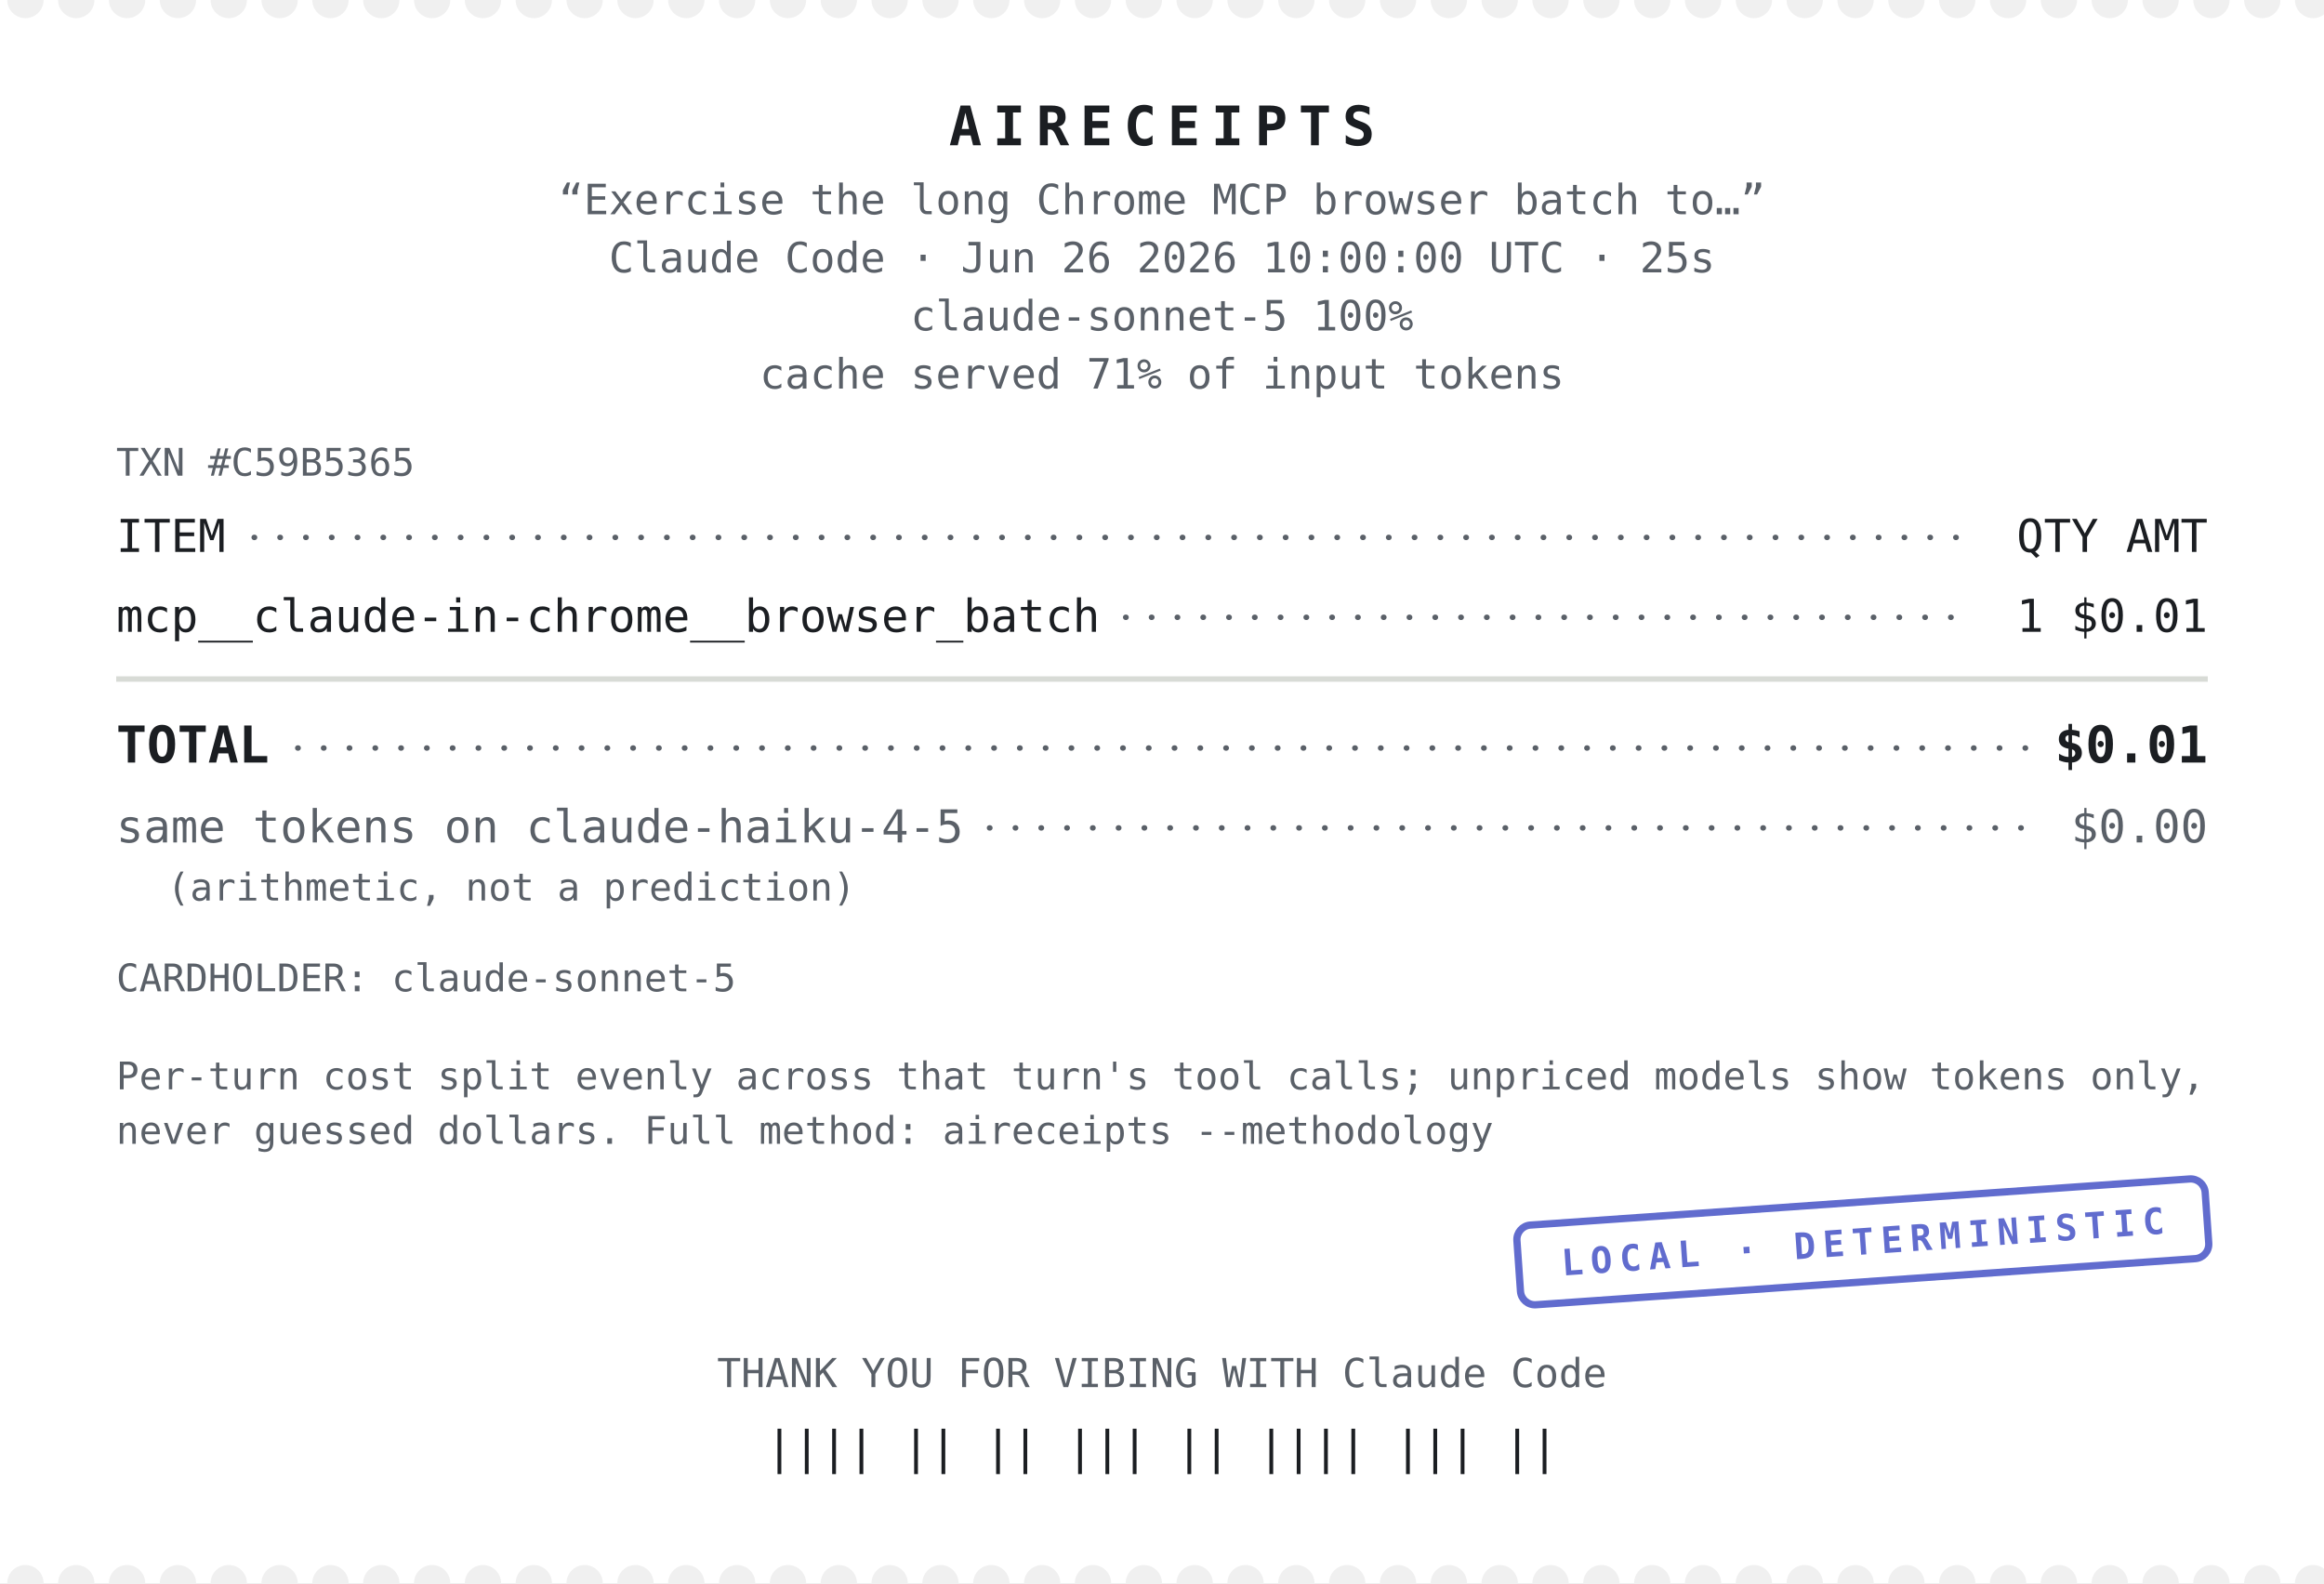
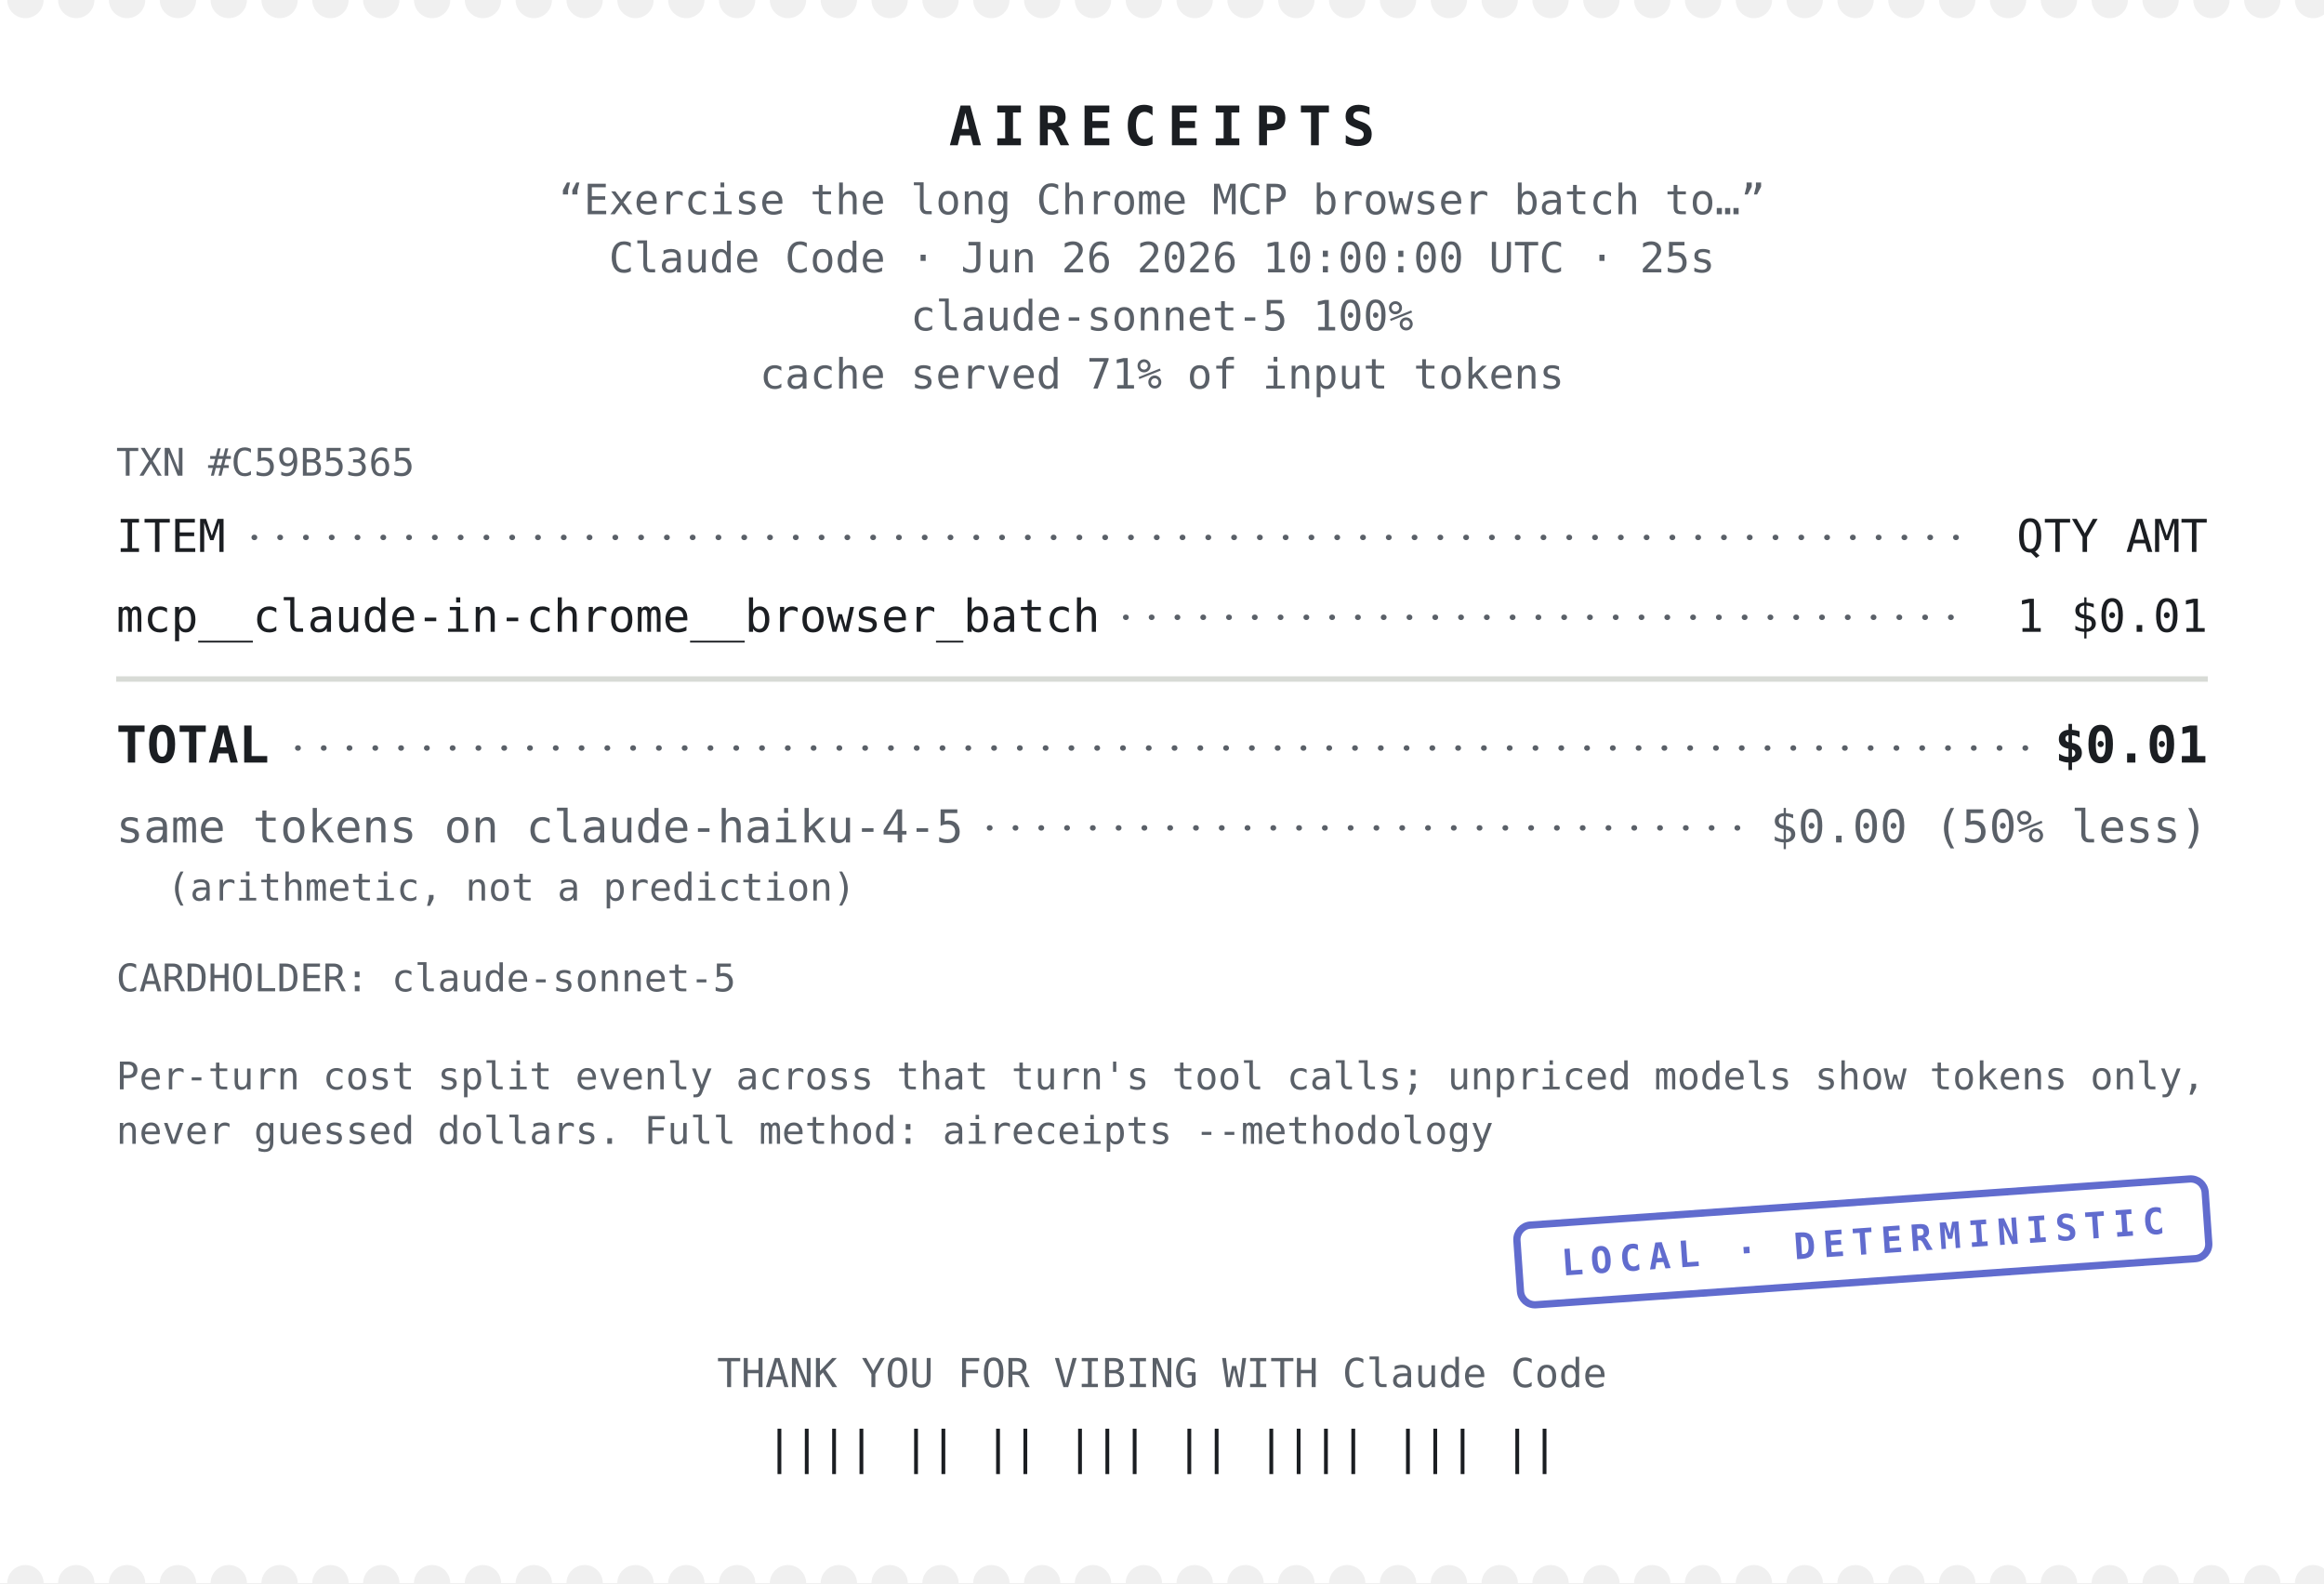
<svg xmlns="http://www.w3.org/2000/svg" width="640" height="436" viewBox="0 0 640 436" font-family="&quot;SF Mono&quot;,&quot;Cascadia Code&quot;,&quot;JetBrains Mono&quot;,Menlo,Consolas,monospace" role="img" aria-label="aireceipts cost receipt">
  <g transform="translate(0 0)">
    <defs>
      <mask id="perf-0" maskUnits="userSpaceOnUse" x="-5" y="-5" width="650" height="446">
        <rect x="0" y="0" width="640" height="436" fill="#FFFFFF" />
        <g class="perf-top">
          <circle cx="7" cy="0" r="5" fill="#000000" />
          <circle cx="21" cy="0" r="5" fill="#000000" />
          <circle cx="35" cy="0" r="5" fill="#000000" />
          <circle cx="49" cy="0" r="5" fill="#000000" />
          <circle cx="63" cy="0" r="5" fill="#000000" />
          <circle cx="77" cy="0" r="5" fill="#000000" />
          <circle cx="91" cy="0" r="5" fill="#000000" />
          <circle cx="105" cy="0" r="5" fill="#000000" />
          <circle cx="119" cy="0" r="5" fill="#000000" />
          <circle cx="133" cy="0" r="5" fill="#000000" />
          <circle cx="147" cy="0" r="5" fill="#000000" />
          <circle cx="161" cy="0" r="5" fill="#000000" />
          <circle cx="175" cy="0" r="5" fill="#000000" />
          <circle cx="189" cy="0" r="5" fill="#000000" />
          <circle cx="203" cy="0" r="5" fill="#000000" />
          <circle cx="217" cy="0" r="5" fill="#000000" />
          <circle cx="231" cy="0" r="5" fill="#000000" />
          <circle cx="245" cy="0" r="5" fill="#000000" />
          <circle cx="259" cy="0" r="5" fill="#000000" />
          <circle cx="273" cy="0" r="5" fill="#000000" />
          <circle cx="287" cy="0" r="5" fill="#000000" />
          <circle cx="301" cy="0" r="5" fill="#000000" />
          <circle cx="315" cy="0" r="5" fill="#000000" />
          <circle cx="329" cy="0" r="5" fill="#000000" />
          <circle cx="343" cy="0" r="5" fill="#000000" />
          <circle cx="357" cy="0" r="5" fill="#000000" />
          <circle cx="371" cy="0" r="5" fill="#000000" />
          <circle cx="385" cy="0" r="5" fill="#000000" />
          <circle cx="399" cy="0" r="5" fill="#000000" />
          <circle cx="413" cy="0" r="5" fill="#000000" />
          <circle cx="427" cy="0" r="5" fill="#000000" />
          <circle cx="441" cy="0" r="5" fill="#000000" />
          <circle cx="455" cy="0" r="5" fill="#000000" />
          <circle cx="469" cy="0" r="5" fill="#000000" />
          <circle cx="483" cy="0" r="5" fill="#000000" />
          <circle cx="497" cy="0" r="5" fill="#000000" />
          <circle cx="511" cy="0" r="5" fill="#000000" />
          <circle cx="525" cy="0" r="5" fill="#000000" />
          <circle cx="539" cy="0" r="5" fill="#000000" />
          <circle cx="553" cy="0" r="5" fill="#000000" />
          <circle cx="567" cy="0" r="5" fill="#000000" />
          <circle cx="581" cy="0" r="5" fill="#000000" />
          <circle cx="595" cy="0" r="5" fill="#000000" />
          <circle cx="609" cy="0" r="5" fill="#000000" />
          <circle cx="623" cy="0" r="5" fill="#000000" />
          <circle cx="637" cy="0" r="5" fill="#000000" />
        </g>
        <g class="perf-bottom">
          <circle cx="7" cy="436" r="5" fill="#000000" />
          <circle cx="21" cy="436" r="5" fill="#000000" />
          <circle cx="35" cy="436" r="5" fill="#000000" />
          <circle cx="49" cy="436" r="5" fill="#000000" />
          <circle cx="63" cy="436" r="5" fill="#000000" />
          <circle cx="77" cy="436" r="5" fill="#000000" />
          <circle cx="91" cy="436" r="5" fill="#000000" />
          <circle cx="105" cy="436" r="5" fill="#000000" />
          <circle cx="119" cy="436" r="5" fill="#000000" />
          <circle cx="133" cy="436" r="5" fill="#000000" />
          <circle cx="147" cy="436" r="5" fill="#000000" />
          <circle cx="161" cy="436" r="5" fill="#000000" />
          <circle cx="175" cy="436" r="5" fill="#000000" />
          <circle cx="189" cy="436" r="5" fill="#000000" />
          <circle cx="203" cy="436" r="5" fill="#000000" />
          <circle cx="217" cy="436" r="5" fill="#000000" />
          <circle cx="231" cy="436" r="5" fill="#000000" />
          <circle cx="245" cy="436" r="5" fill="#000000" />
          <circle cx="259" cy="436" r="5" fill="#000000" />
          <circle cx="273" cy="436" r="5" fill="#000000" />
          <circle cx="287" cy="436" r="5" fill="#000000" />
          <circle cx="301" cy="436" r="5" fill="#000000" />
          <circle cx="315" cy="436" r="5" fill="#000000" />
          <circle cx="329" cy="436" r="5" fill="#000000" />
          <circle cx="343" cy="436" r="5" fill="#000000" />
          <circle cx="357" cy="436" r="5" fill="#000000" />
          <circle cx="371" cy="436" r="5" fill="#000000" />
          <circle cx="385" cy="436" r="5" fill="#000000" />
          <circle cx="399" cy="436" r="5" fill="#000000" />
          <circle cx="413" cy="436" r="5" fill="#000000" />
          <circle cx="427" cy="436" r="5" fill="#000000" />
          <circle cx="441" cy="436" r="5" fill="#000000" />
          <circle cx="455" cy="436" r="5" fill="#000000" />
          <circle cx="469" cy="436" r="5" fill="#000000" />
          <circle cx="483" cy="436" r="5" fill="#000000" />
          <circle cx="497" cy="436" r="5" fill="#000000" />
          <circle cx="511" cy="436" r="5" fill="#000000" />
          <circle cx="525" cy="436" r="5" fill="#000000" />
          <circle cx="539" cy="436" r="5" fill="#000000" />
          <circle cx="553" cy="436" r="5" fill="#000000" />
          <circle cx="567" cy="436" r="5" fill="#000000" />
          <circle cx="581" cy="436" r="5" fill="#000000" />
          <circle cx="595" cy="436" r="5" fill="#000000" />
          <circle cx="609" cy="436" r="5" fill="#000000" />
          <circle cx="623" cy="436" r="5" fill="#000000" />
          <circle cx="637" cy="436" r="5" fill="#000000" />
        </g>
      </mask>
    </defs>
    <rect x="0" y="0" width="640" height="436" fill="#FFFFFF" mask="url(#perf-0)" />
    <text x="320" y="40" font-size="15" fill="#1B1E22" text-anchor="middle" font-weight="700" letter-spacing="3">AIRECEIPTS</text>
    <text x="320" y="59" font-size="11.5" fill="#5A6068" text-anchor="middle">“Exercise the long Chrome MCP browser batch to…”</text>
    <text x="320" y="75" font-size="11.5" fill="#5A6068" text-anchor="middle">Claude Code · Jun 26 2026 10:00:00 UTC · 25s</text>
    <text x="320" y="91" font-size="11.5" fill="#5A6068" text-anchor="middle">claude-sonnet-5 100%</text>
    <text x="320" y="107" font-size="11.5" fill="#5A6068" text-anchor="middle">cache served 71% of input tokens</text>
    <text x="32" y="131" font-size="10.5" fill="#5A6068" text-anchor="start">TXN #C59B5365</text>
    <text x="32" y="152" font-size="12.5" fill="#1B1E22" text-anchor="start">ITEM</text>
    <text x="608" y="152" font-size="12.5" fill="#1B1E22" text-anchor="end">QTY  AMT</text>
    <line x1="70" y1="148" x2="540" y2="148" stroke="#5A6068" stroke-width="1.5" stroke-linecap="round" stroke-dasharray="0.1 7" />
    <text x="32" y="174" font-size="12.5" fill="#1B1E22" text-anchor="start">mcp__claude-in-chrome__browser_batch</text>
    <text x="608" y="174" font-size="12.5" fill="#1B1E22" text-anchor="end">1  $0.01</text>
    <line x1="310" y1="170" x2="540" y2="170" stroke="#5A6068" stroke-width="1.5" stroke-linecap="round" stroke-dasharray="0.1 7" />
    <line x1="32" y1="187" x2="608" y2="187" stroke="#D8DBD6" stroke-width="1.5" />
    <text x="32" y="210" font-size="14" fill="#1B1E22" text-anchor="start" font-weight="700">TOTAL</text>
    <text x="608" y="210" font-size="14" fill="#1B1E22" text-anchor="end" font-weight="700">$0.01</text>
    <line x1="82" y1="206" x2="558" y2="206" stroke="#5A6068" stroke-width="1.5" stroke-linecap="round" stroke-dasharray="0.1 7" />
    <text x="32" y="232" font-size="12.5" fill="#5A6068" text-anchor="start" font-weight="400">same tokens on claude-haiku-4-5</text>
-     <text x="608" y="232" font-size="12.5" fill="#5A6068" text-anchor="end" font-weight="400">$0.00</text>
-     <line x1="272.5" y1="228" x2="562.5" y2="228" stroke="#5A6068" stroke-width="1.5" stroke-linecap="round" stroke-dasharray="0.1 7" />
+     <text x="608" y="232" font-size="12.5" fill="#5A6068" text-anchor="end" font-weight="400">$0.00 (50% less)</text>
+     <line x1="272.5" y1="228" x2="480" y2="228" stroke="#5A6068" stroke-width="1.5" stroke-linecap="round" stroke-dasharray="0.1 7" />
    <text x="46" y="248" font-size="10.5" fill="#5A6068" text-anchor="start">(arithmetic, not a prediction)</text>
    <text x="32" y="273" font-size="10.5" fill="#5A6068" text-anchor="start">CARDHOLDER: claude-sonnet-5</text>
    <text x="32" y="300" font-size="10.5" fill="#5A6068" text-anchor="start">Per-turn cost split evenly across that turn's tool calls; unpriced models show tokens only,</text>
    <text x="32" y="315" font-size="10.5" fill="#5A6068" text-anchor="start">never guessed dollars. Full method: aireceipts --methodology</text>
    <g class="stamp" opacity="0.8" transform="rotate(-4 513 342)">
      <rect x="418" y="331" width="190" height="22" rx="4" fill="none" stroke="#3947C2" stroke-width="2" />
      <text x="513" y="345.5" font-size="10" fill="#3947C2" text-anchor="middle" font-weight="700" letter-spacing="2">LOCAL · DETERMINISTIC</text>
    </g>
    <text x="320" y="382" font-size="11" fill="#5A6068" text-anchor="middle">THANK YOU FOR VIBING WITH Claude Code</text>
    <text x="320" y="403" font-size="12.5" fill="#1B1E22" text-anchor="middle">|||| || || ||| || |||| ||| ||</text>
  </g>
</svg>
